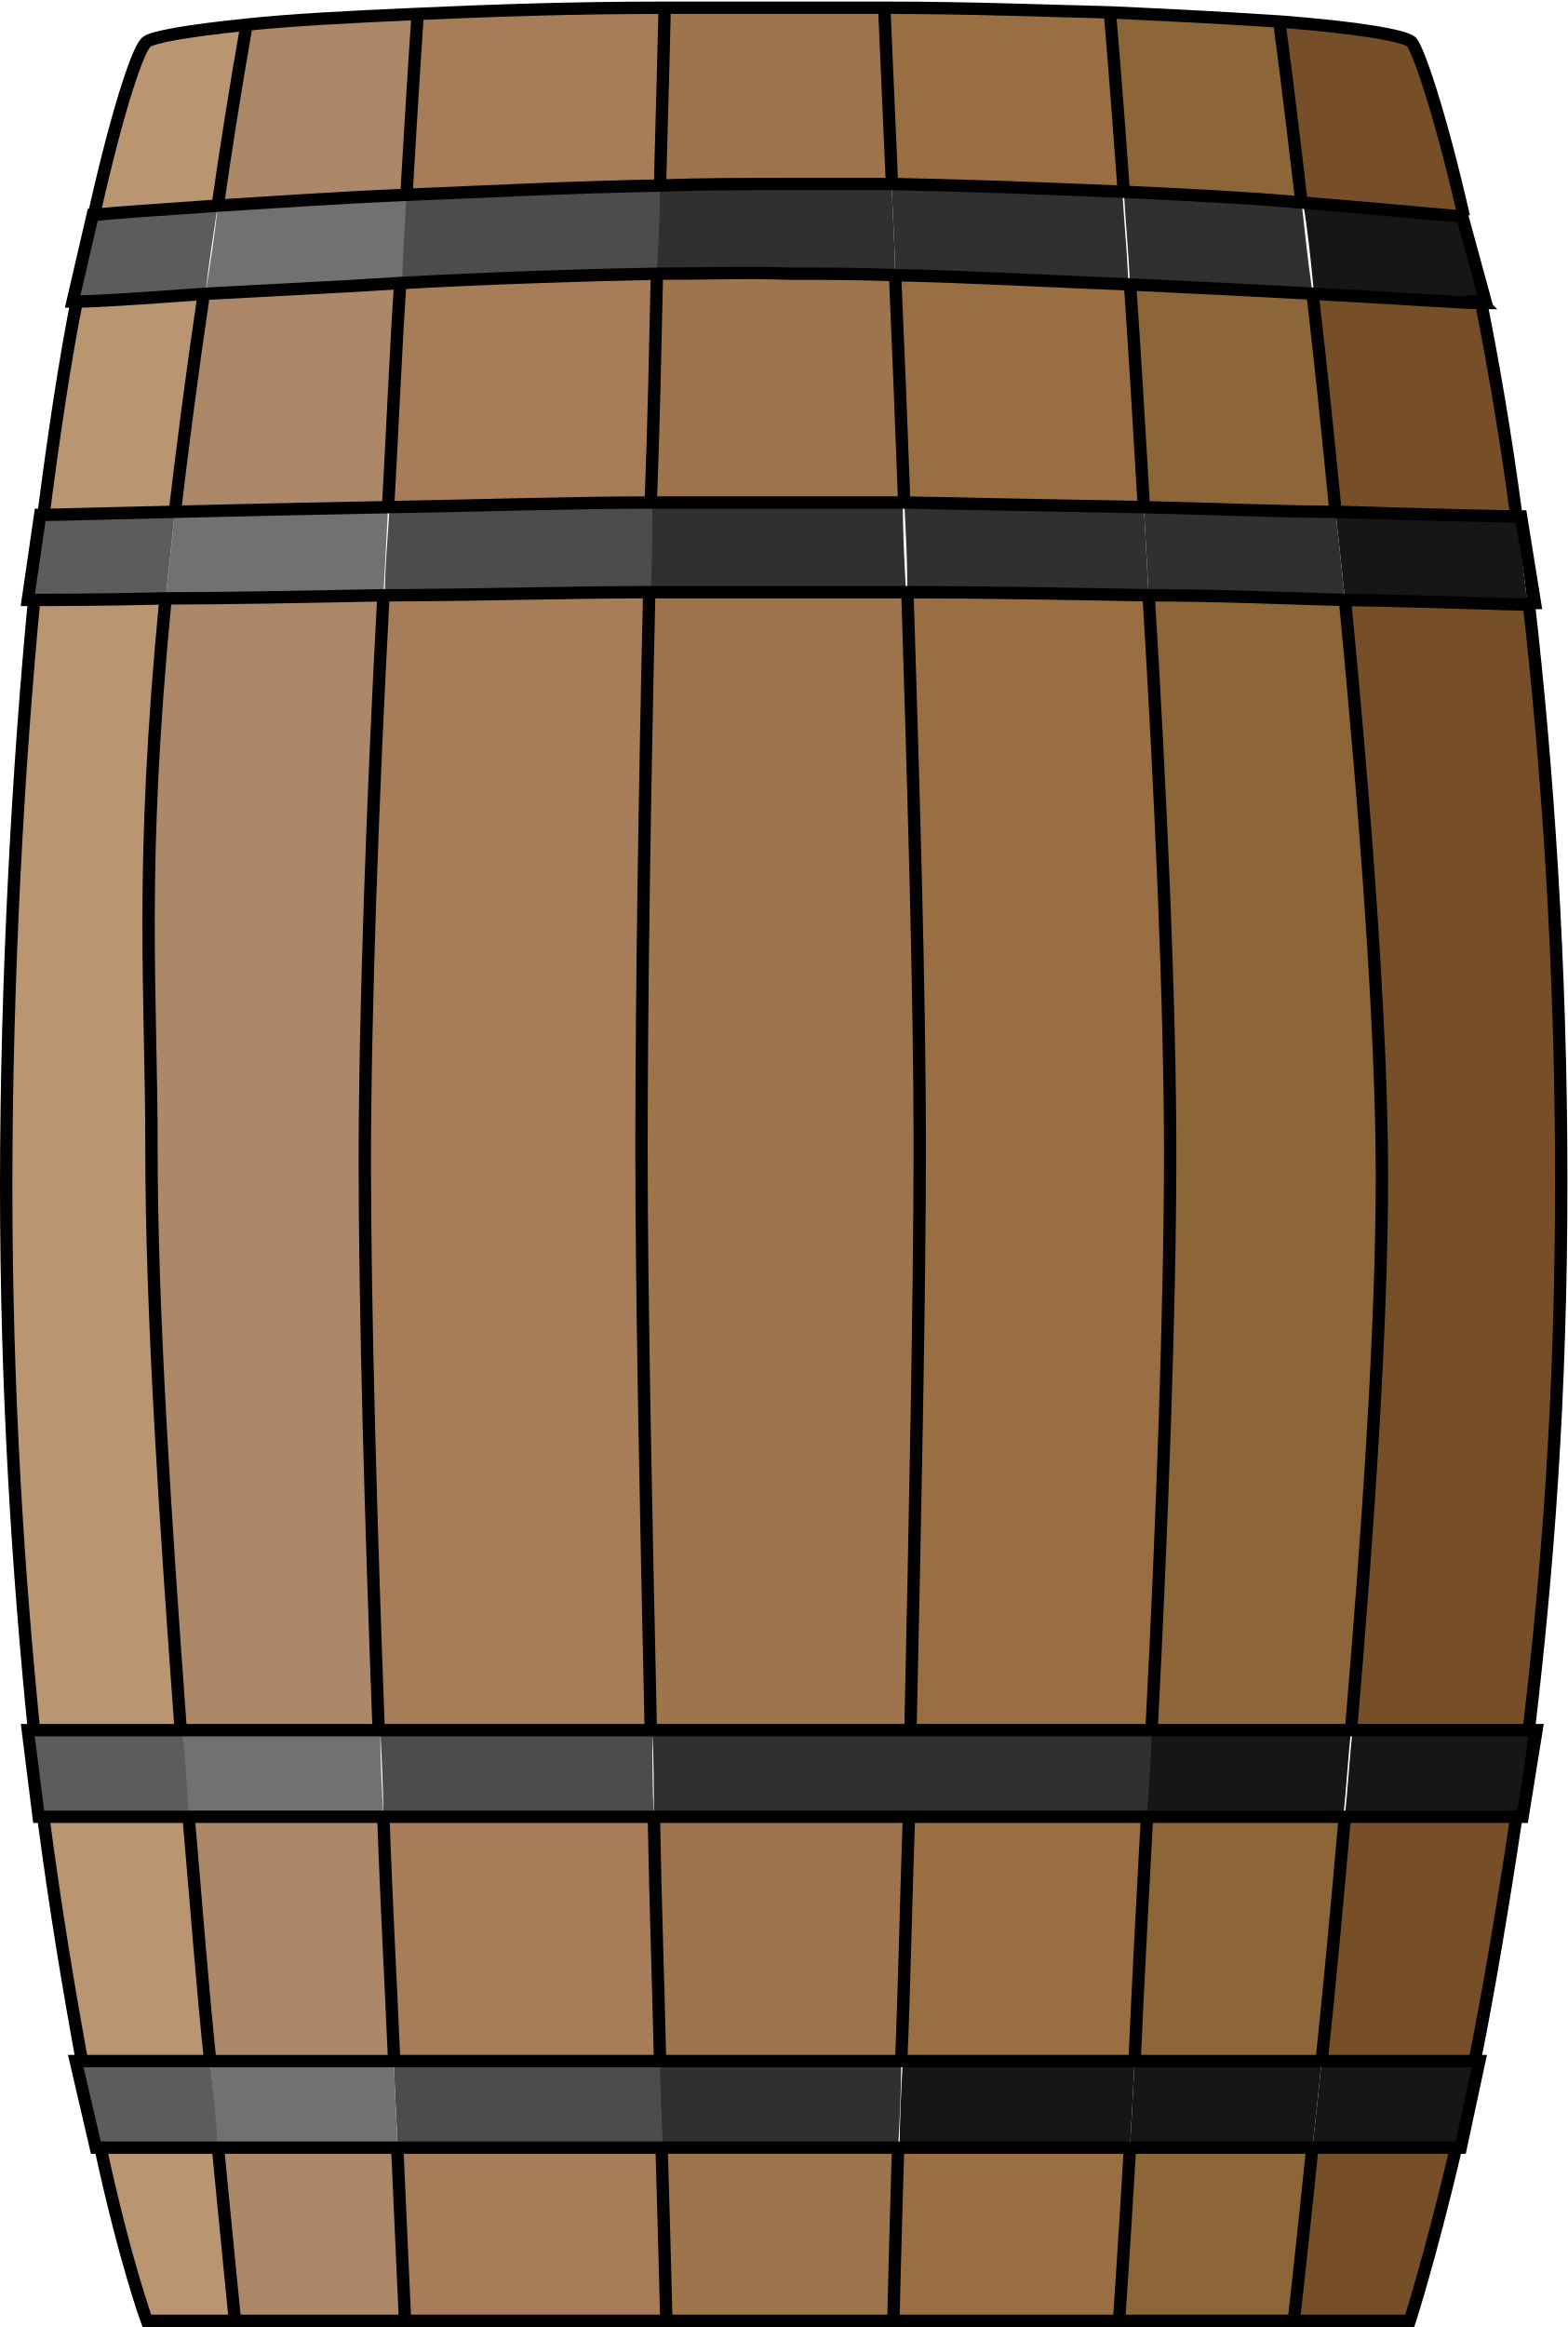
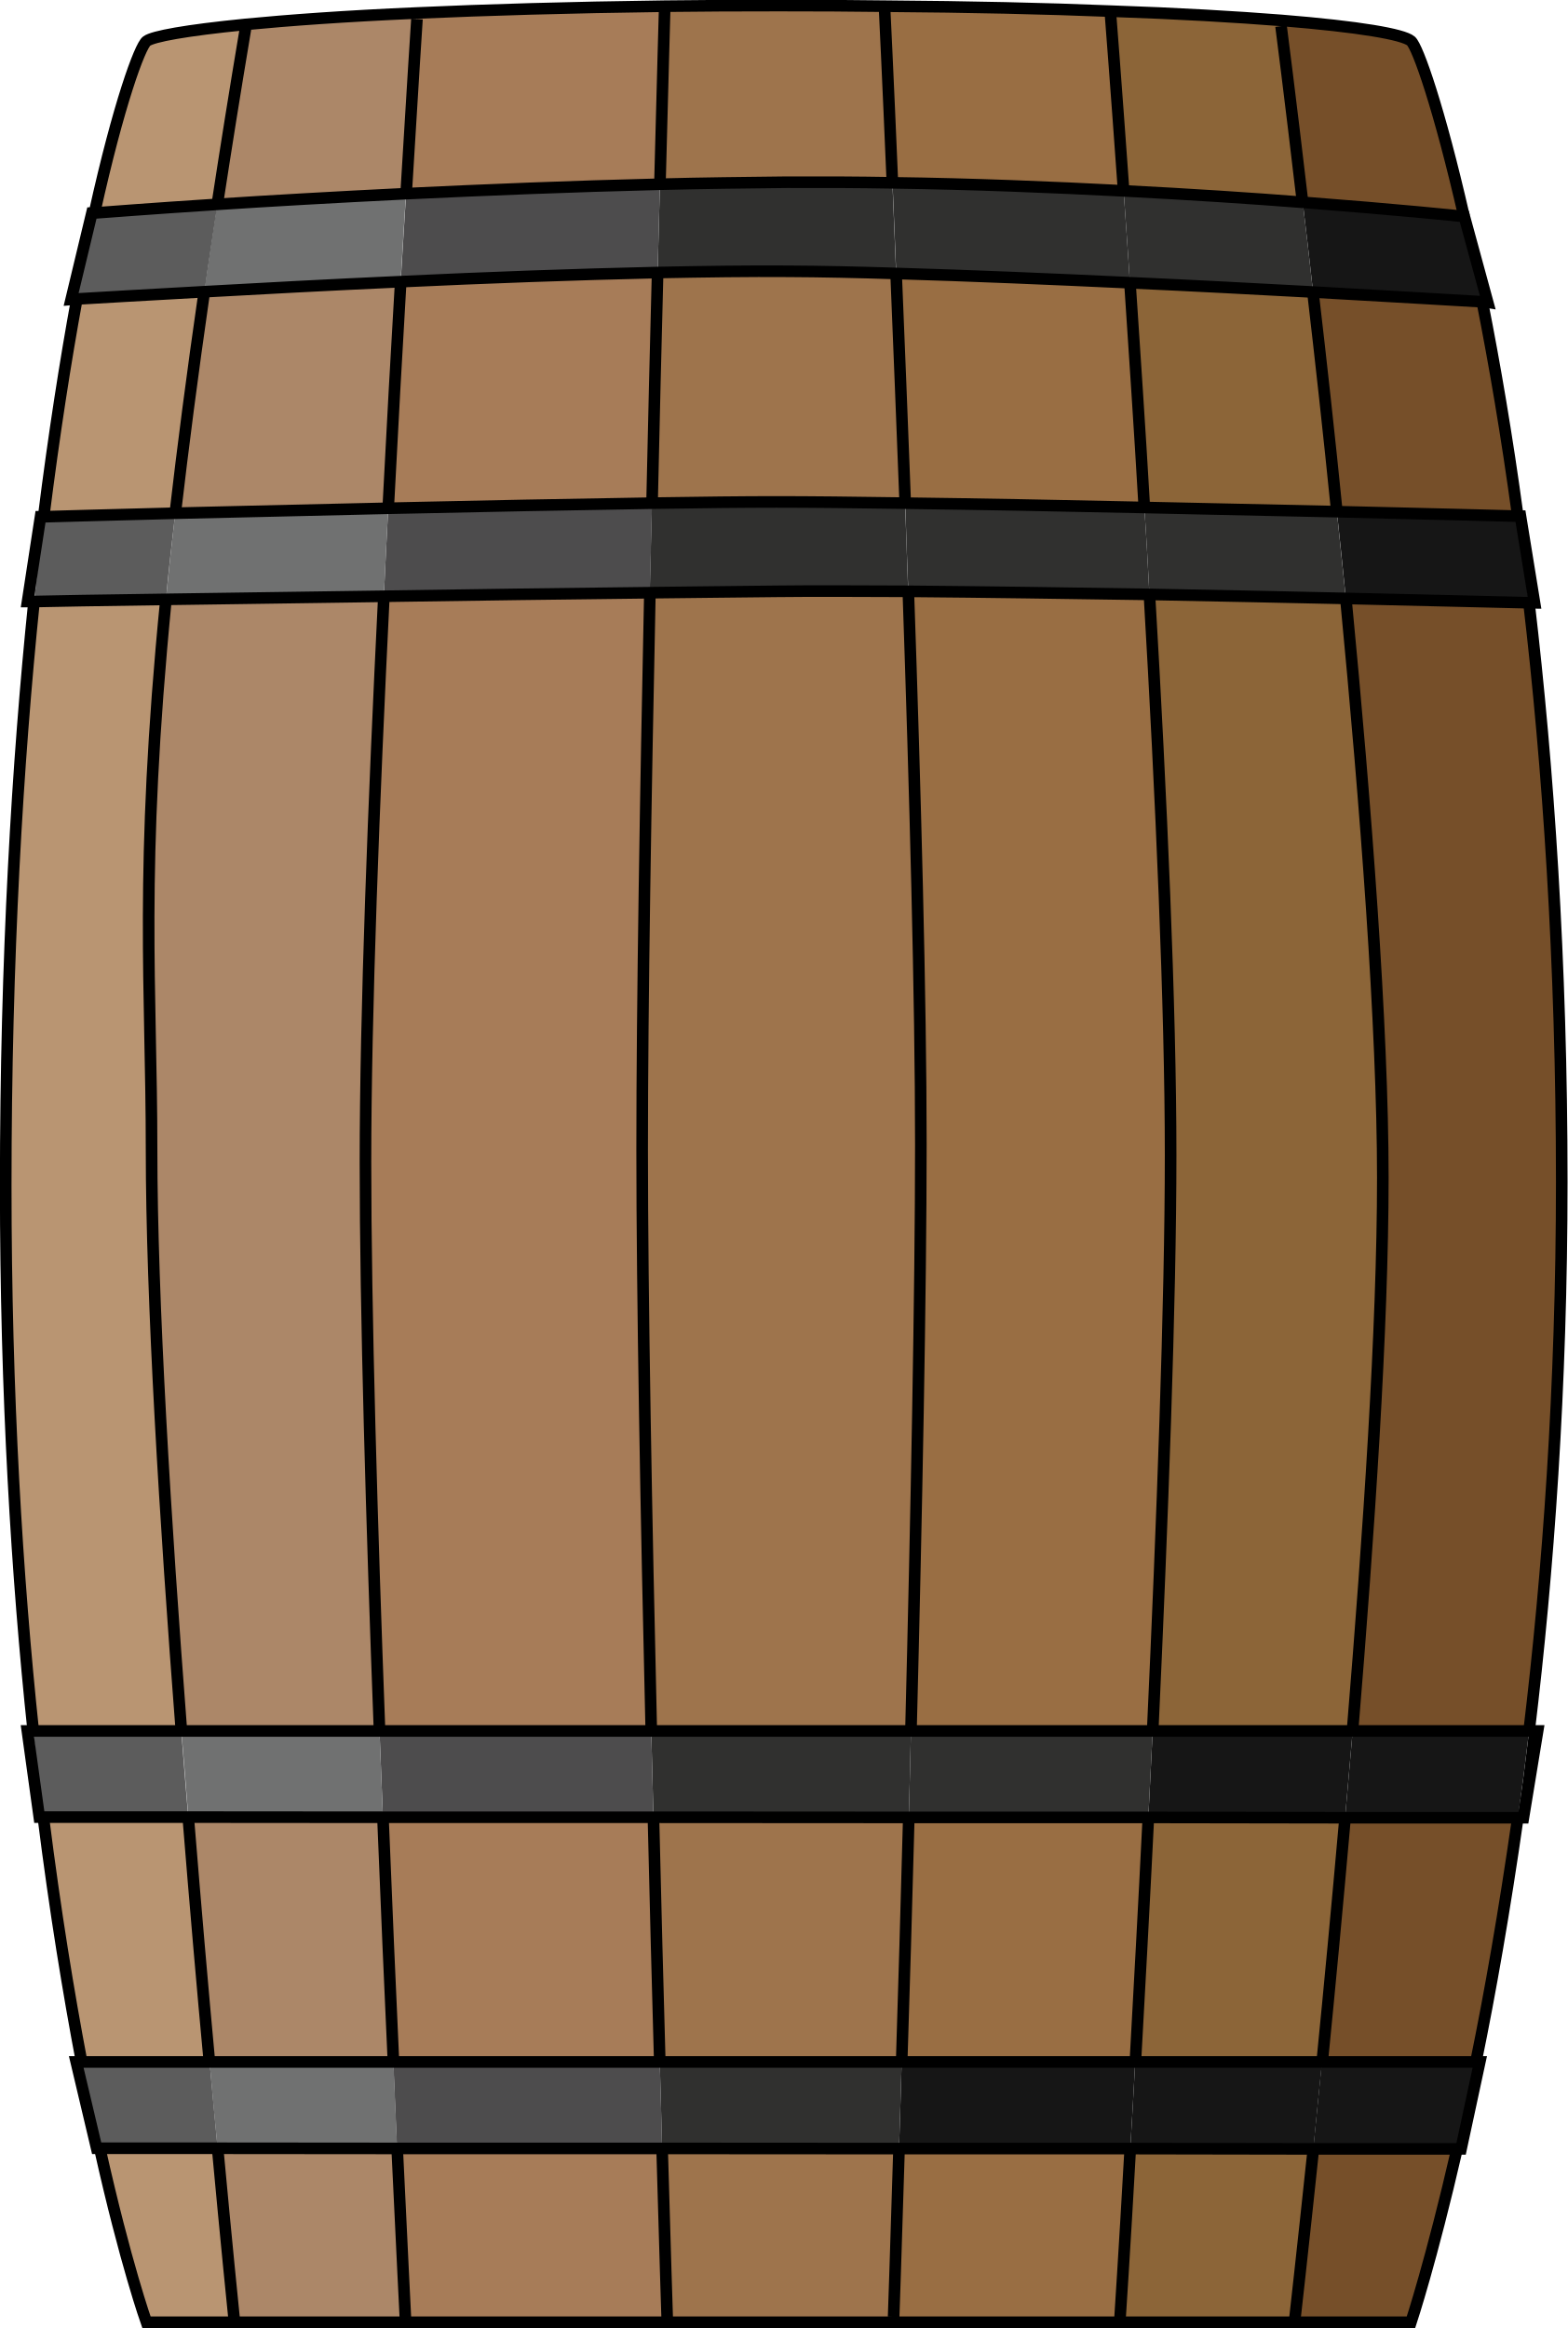
- <svg xmlns="http://www.w3.org/2000/svg" xmlns:xlink="http://www.w3.org/1999/xlink" id="a" width="101.4" height="150.5" viewBox="0 0 101.4 150.5">
+ <svg xmlns="http://www.w3.org/2000/svg" xmlns:xlink="http://www.w3.org/1999/xlink" id="a" width="101.36" height="150.51" viewBox="0 0 101.36 150.51">
  <defs>
-     <style>.j{fill:none;stroke:#000;stroke-width:.8px;}.k{fill:#764f29;}.k,.l,.m,.n,.o,.p,.q,.r,.s,.t,.u,.v,.w,.x,.y,.z,.aa,.ab,.ac,.ad{stroke-width:0px;}.l{fill:#4d4c4d;}.m{fill:#5c5c5c;}.n{fill:#707171;}.o{fill:#161616;}.p{fill:#ac8768;}.q{fill:#a77c58;}.r{fill:#b99572;}.s{fill:#9e744c;}.t{fill:#8c6538;}.u{fill:#30302f;}.v{fill:#996e43;}.w{fill:url(#b);}.x{fill:url(#c);}.y{fill:url(#e);}.z{fill:url(#f);}.aa{fill:url(#d);}.ab{fill:url(#i);}.ac{fill:url(#h);}.ad{fill:url(#g);}</style>
-     <linearGradient id="b" x1="2.7" y1="114.7" x2="99.4" y2="114.7" gradientUnits="userSpaceOnUse">
+     <style>.j{fill:none;stroke:#000;stroke-width:.75px;}.k{fill:#764f29;}.k,.l,.m,.n,.o,.p,.q,.r,.s,.t,.u,.v,.w,.x,.y,.z,.aa,.ab,.ac,.ad{stroke-width:0px;}.l{fill:#4d4c4d;}.m{fill:#5c5c5c;}.n{fill:#707171;}.o{fill:#161616;}.p{fill:#ac8768;}.q{fill:#a77c58;}.r{fill:#b99572;}.s{fill:#9e744c;}.t{fill:#8c6538;}.u{fill:#30302f;}.v{fill:#996e43;}.w{fill:url(#b);}.x{fill:url(#c);}.y{fill:url(#e);}.z{fill:url(#f);}.aa{fill:url(#d);}.ab{fill:url(#i);}.ac{fill:url(#h);}.ad{fill:url(#g);}</style>
+     <linearGradient id="b" x1="2.74" y1="114.71" x2="99.42" y2="114.71" gradientUnits="userSpaceOnUse">
      <stop offset="0" stop-color="#231f20" />
-       <stop offset=".2" stop-color="#9c9ea1" />
-       <stop offset=".3" stop-color="#797a7d" />
-       <stop offset=".4" stop-color="#545557" />
-       <stop offset=".5" stop-color="#353637" />
-       <stop offset=".6" stop-color="#1e1e1f" />
-       <stop offset=".7" stop-color="#0d0d0d" />
-       <stop offset=".9" stop-color="#030303" />
+       <stop offset=".24" stop-color="#9c9ea1" />
+       <stop offset=".31" stop-color="#797a7d" />
+       <stop offset=".41" stop-color="#545557" />
+       <stop offset=".52" stop-color="#353637" />
+       <stop offset=".62" stop-color="#1e1e1f" />
+       <stop offset=".74" stop-color="#0d0d0d" />
+       <stop offset=".86" stop-color="#030303" />
      <stop offset="1" stop-color="#000" />
    </linearGradient>
-     <linearGradient id="c" x1="1.8" y1="36.2" x2="99.2" y2="36.2" xlink:href="#b" />
-     <linearGradient id="d" x1="4.6" y1="16.8" x2="96.2" y2="16.8" xlink:href="#b" />
-     <linearGradient id="e" x1="4.9" y1="136.1" x2="95.7" y2="136.1" xlink:href="#b" />
-     <linearGradient id="f" x1="4.9" y1="136.1" x2="95.7" y2="136.1" xlink:href="#b" />
-     <linearGradient id="g" x1="4.6" y1="16.6" x2="96.2" y2="16.6" xlink:href="#b" />
-     <linearGradient id="h" x1="1.8" y1="36.2" x2="96.9" y2="36.2" xlink:href="#b" />
-     <linearGradient id="i" x1="1.8" y1="114.7" x2="98.2" y2="114.7" xlink:href="#b" />
+     <linearGradient id="c" x1="1.77" y1="36.18" x2="99.21" y2="36.18" xlink:href="#b" />
+     <linearGradient id="d" x1="4.6" y1="16.76" x2="96.19" y2="16.76" xlink:href="#b" />
+     <linearGradient id="e" x1="4.93" y1="136.12" x2="95.68" y2="136.12" xlink:href="#b" />
+     <linearGradient id="f" x1="4.93" y1="136.1" x2="95.68" y2="136.1" xlink:href="#b" />
+     <linearGradient id="g" x1="4.6" y1="16.56" x2="96.18" y2="16.56" xlink:href="#b" />
+     <linearGradient id="h" x1="1.77" y1="36.16" x2="96.89" y2="36.16" xlink:href="#b" />
+     <linearGradient id="i" x1="1.77" y1="114.69" x2="98.21" y2="114.69" xlink:href="#b" />
  </defs>
-   <path class="w" d="m99.4,111.9l-.9,5.6h-.4c.3-1.8.5-3.7.7-5.6h.6Z" />
-   <path class="x" d="m98.3,33.4l.9,5.6s-.1,0-.4,0c-.2-1.9-.5-3.8-.7-5.6h.2Z" />
-   <path class="k" d="m98.9,39c1.2,10.6,2.1,23.2,2.1,37.4s-.9,25.3-2.1,35.5h-11.4c1.1-12.9,2-26.4,2-35.8s-1.1-24-2.4-37.4c6,.1,10.6.3,11.8.3Z" />
-   <path class="o" d="m87.5,111.9h11.4c-.2,1.9-.5,3.8-.7,5.6h-11.2c.2-1.9.3-3.7.5-5.6Z" />
-   <path class="o" d="m98.1,33.4c.2,1.8.5,3.7.7,5.6-1.3,0-5.8-.2-11.8-.3-.2-1.9-.4-3.8-.6-5.6,6.1.2,10.8.3,11.7.3Z" />
-   <path class="k" d="m87,117.5h11.2c-.9,6-1.8,11.3-2.7,15.8h-9.9c.5-4.7,1-10.1,1.5-15.8Z" />
-   <path class="k" d="m95.8,19.5c.8,4,1.6,8.6,2.3,13.9-.9,0-5.6-.1-11.7-.3-.5-5.1-1-9.9-1.5-14.2,5.6.3,9.7.6,10.9.6Z" />
-   <path class="aa" d="m94.7,14l1.5,5.5s-.1,0-.3,0c-.4-2-.8-3.9-1.2-5.5h0Z" />
-   <path class="y" d="m95.7,133.3l-1.2,5.6h-.3c.4-1.7.8-3.6,1.2-5.6h.3Z" />
-   <path class="o" d="m85.5,133.3h9.9c-.4,2-.8,3.9-1.2,5.6h-9.3c.2-1.7.4-3.6.6-5.6Z" />
-   <path class="o" d="m94.7,14c.4,1.7.8,3.5,1.2,5.5-1.2,0-5.4-.3-10.9-.6-.2-2.1-.4-4-.7-5.8,6.1.5,10.1.9,10.4.9Z" />
-   <path class="k" d="m84.9,138.9h9.3c-1.7,7.2-3,11.2-3,11.2h-7.5s.5-4.4,1.2-11.2Z" />
-   <path class="k" d="m91.2,2.7c.4.4,1.8,4.3,3.4,11.3-.3,0-4.3-.4-10.4-.9-.8-6.9-1.4-11.4-1.4-11.4v-.4c5.1.4,7.9.9,8.4,1.3Z" />
-   <path class="t" d="m89.4,76.1c0,9.4-.9,22.9-2,35.8h-12.9c.6-13.4,1.2-27.6,1.2-37.2s-.6-23.2-1.4-36.2c4.5,0,8.9.2,12.7.3,1.3,13.4,2.4,27.7,2.4,37.4Z" />
-   <path class="o" d="m74.5,111.9h12.9c-.2,1.9-.3,3.7-.5,5.6h-12.7c0-1.9.2-3.7.3-5.6Z" />
-   <path class="t" d="m74.2,117.5h12.7c-.5,5.7-1,11.1-1.5,15.8h-12.1c.3-4.7.6-10.1.8-15.8Z" />
-   <path class="u" d="m86.4,33.1c.2,1.8.4,3.7.6,5.6-3.8,0-8.2-.2-12.7-.3-.1-1.9-.2-3.8-.3-5.6,4.4,0,8.7.2,12.5.3Z" />
-   <path class="t" d="m84.9,18.9c.5,4.3,1,9.1,1.5,14.2-3.7,0-8.1-.2-12.5-.3-.3-5.2-.6-10.1-.9-14.5,4.2.2,8.3.4,11.8.6Z" />
-   <path class="o" d="m73.4,133.3h12.1c-.2,2-.4,3.9-.6,5.6h-11.8c.1-1.7.2-3.6.3-5.6Z" />
-   <path class="t" d="m73.1,138.9h11.8c-.7,6.8-1.2,11.2-1.2,11.2h-11.3c0-.1.3-4.5.7-11.2Z" />
-   <path class="u" d="m84.2,13.1c.2,1.8.4,3.7.7,5.8-3.5-.2-7.6-.4-11.8-.6-.1-2.1-.3-4.1-.4-6,4.3.2,8.3.5,11.6.7Z" />
-   <path class="t" d="m82.9,1.3v.4s.6,4.5,1.4,11.4c-3.3-.3-7.3-.5-11.6-.7-.5-7-.9-11.6-.9-11.6h0c4.5.1,8.1.3,11.1.6Z" />
-   <path class="v" d="m75.7,74.7c0,9.7-.5,23.8-1.2,37.2h-15.6c.3-13.7.6-28.1.6-37.9s-.4-22.9-.8-35.8c4.9,0,10.3.1,15.6.2.8,13,1.4,26.7,1.4,36.2Z" />
-   <path class="u" d="m58.9,111.9h15.6c0,1.9-.2,3.7-.3,5.6h-15.5c0-1.8.1-3.7.1-5.6Z" />
-   <path class="v" d="m58.8,117.5h15.5c-.3,5.7-.6,11.1-.8,15.8h-15.1c.2-4.7.3-10.1.5-15.8Z" />
-   <path class="u" d="m74,32.8c.1,1.8.2,3.7.3,5.6-5.3,0-10.7-.2-15.6-.2,0-1.9-.1-3.8-.2-5.7,4.6,0,10.1.2,15.5.3Z" />
-   <path class="v" d="m73.1,18.3c.3,4.4.6,9.3.9,14.5-5.4-.1-10.8-.2-15.5-.3-.2-5.3-.4-10.4-.6-14.9,4.7.1,10,.4,15.1.6Z" />
-   <path class="o" d="m58.3,133.3h15.1c-.1,2-.2,3.9-.3,5.6h-14.9c0-1.7.1-3.6.2-5.6Z" />
-   <path class="v" d="m58.1,138.9h14.9c-.4,6.8-.7,11.1-.7,11.1h0c0,.1-14.6.1-14.6.1v-.3s.1-4.2.3-10.9Z" />
-   <path class="u" d="m72.6,12.3c.1,1.8.3,3.8.4,6-5.1-.2-10.4-.5-15.1-.6,0-2.1-.2-4.1-.2-5.9,5.2,0,10.3.3,14.9.5Z" />
-   <path class="v" d="m71.8.8s.4,4.6.9,11.6c-4.7-.2-9.8-.4-14.9-.5-.3-6.9-.5-11.4-.5-11.4h0c5.5,0,10.4.1,14.6.3h0Z" />
-   <path class="s" d="m59.5,74c0,9.8-.3,24.2-.6,37.9h-16.8c-.3-13.6-.6-27.9-.6-37.6s.2-23.1.5-36c3,0,5.8,0,8.2,0,2.5,0,5.4,0,8.5,0,.4,12.8.8,26.3.8,35.8Z" />
-   <path class="u" d="m42.1,111.9h16.8c0,1.9,0,3.7-.1,5.6h-16.5c0-1.8,0-3.7-.1-5.6Z" />
-   <path class="s" d="m42.3,117.5h16.5c-.2,5.7-.3,11.1-.5,15.8h-15.6c-.1-4.7-.3-10.1-.4-15.8Z" />
-   <path class="u" d="m58.7,38.2c-3.1,0-6.1,0-8.5,0-2.4,0-5.2,0-8.2,0,0-1.9,0-3.9.1-5.8,3.2,0,6,0,8,0s5,0,8.3,0c0,1.9.1,3.8.2,5.7Z" />
-   <path class="s" d="m57.9,17.7c.2,4.5.4,9.5.6,14.9-3.3,0-6.2,0-8.3,0s-4.9,0-8,0c.1-5.3.2-10.4.4-14.9,3.1,0,6-.1,8.5,0,2.1,0,4.5,0,7,.1Z" />
-   <path class="u" d="m42.7,133.3h15.6c0,2-.1,3.9-.2,5.6h-15.3c0-1.7-.1-3.6-.2-5.6Z" />
-   <path class="s" d="m42.8,138.9h15.3c-.2,6.6-.3,10.9-.3,10.9v.3h-14.6v-.2s-.1-4.3-.3-11Z" />
-   <path class="u" d="m57.7,11.8c0,1.8.2,3.8.2,5.9-2.5,0-4.9-.1-7-.1-2.5,0-5.4,0-8.5,0,0-2,.1-4,.2-5.7,2.7,0,5.5-.1,8.2-.1,2.3,0,4.6,0,6.8,0Z" />
-   <path class="s" d="m57.2.4s.2,4.5.5,11.4c-2.3,0-4.6,0-6.8,0-2.7,0-5.5,0-8.2.1.2-7,.3-11.5.3-11.5,2.3,0,4.8,0,7.4,0s4.7,0,6.8,0h0Z" />
-   <path class="q" d="m43.1,149.9v.2h-16.9c0-.1-.2-4.5-.5-11.2h17.1c.2,6.7.3,11,.3,11Z" />
-   <path class="l" d="m42.8,138.9h-17.1c0-1.7-.2-3.6-.2-5.6h17.2c0,2,.1,3.9.2,5.6Z" />
-   <path class="q" d="m43,.4s-.1,4.5-.3,11.5c-5.7.1-11.4.4-16.4.6.4-6.8.7-11.3.7-11.3v-.4c4.5-.2,9.8-.4,16-.4Z" />
-   <path class="q" d="m42.7,133.3h-17.2c-.2-4.7-.4-10.1-.7-15.8h17.5c.1,5.7.3,11.1.4,15.8Z" />
-   <path class="l" d="m42.7,11.9c0,1.8-.1,3.7-.2,5.7-5.3.1-11.1.3-16.6.6.1-2,.2-4,.3-5.7,5.1-.2,10.7-.5,16.4-.6Z" />
-   <path class="q" d="m42.5,17.6c-.1,4.5-.2,9.6-.4,14.9-5.1,0-11.2.2-17.1.3.3-5.3.6-10.3.8-14.7,5.5-.3,11.4-.5,16.6-.6Z" />
-   <path class="l" d="m42.3,117.5h-17.5c0-1.8-.1-3.7-.2-5.6h17.6c0,1.9,0,3.7.1,5.6Z" />
-   <path class="q" d="m42.1,111.9h-17.6c-.5-13.3-.9-27.2-.9-36.8s.5-23.5,1.2-36.6c5.8,0,11.8-.2,17.2-.2-.3,12.9-.5,26.5-.5,36s.3,24,.6,37.6Z" />
-   <path class="l" d="m42.2,32.5c0,1.9,0,3.8-.1,5.8-5.4,0-11.4.1-17.2.2,0-1.9.2-3.8.3-5.7,5.9-.1,12-.3,17.1-.3Z" />
-   <path class="p" d="m26.9.8v.4s-.3,4.4-.7,11.3c-4.7.2-8.9.5-12.2.7.5-3.5,1.1-7.3,1.8-11.3v-.3c2.8-.3,6.5-.5,11.1-.7Z" />
-   <path class="p" d="m26.2,150h0c0,.1-11.1.1-11.1.1-.1-1-.5-5.2-1.1-11.2h11.6c.3,6.8.5,11.1.5,11.1Z" />
-   <path class="n" d="m26.3,12.5c-.1,1.7-.2,3.7-.3,5.7-4.7.2-9.1.4-12.7.7.3-1.8.6-3.7.8-5.7,3.3-.2,7.5-.5,12.2-.7Z" />
-   <path class="n" d="m25.7,138.9h-11.6c-.2-1.7-.3-3.6-.5-5.6h11.9c0,2,.2,3.9.2,5.6Z" />
-   <path class="p" d="m25.4,133.3h-11.9c-.4-4.7-.9-10.1-1.4-15.8h12.6c.2,5.7.5,11.1.7,15.8Z" />
-   <path class="p" d="m25.9,18.2c-.3,4.4-.5,9.4-.8,14.7-5,.1-9.9.2-13.8.3.5-4.2,1.1-8.9,1.9-14.3,3.6-.2,8-.4,12.7-.7Z" />
-   <path class="n" d="m25.1,32.9c-.1,1.9-.2,3.8-.3,5.7-5.2,0-10.1.1-14.1.2.2-1.8.4-3.6.6-5.6,3.9,0,8.8-.2,13.8-.3Z" />
-   <path class="n" d="m24.8,117.5h-12.6c-.2-1.8-.3-3.7-.4-5.6h12.8c0,1.9.1,3.7.2,5.6Z" />
-   <path class="p" d="m24.5,111.9h-12.8c-1-13.6-1.9-27.9-1.9-37.6s-.8-17.9.9-35.6c4,0,8.9-.1,14.1-.2-.7,13.1-1.2,27-1.2,36.6s.4,23.5.9,36.8Z" />
-   <path class="r" d="m15.8,1.6v.3c-.7,4-1.3,7.8-1.8,11.3-4.3.3-7.3.5-7.9.6,1.6-7.1,2.9-10.8,3.4-11.1.4-.3,2.5-.7,6.4-1.1Z" />
-   <path class="r" d="m15.2,150.1h-5.7s-1.4-3.8-3-11.2h7.6c.6,6.1,1,10.3,1.1,11.2Z" />
-   <path class="m" d="m14.1,138.9h-7.6c-.4-1.7-.8-3.5-1.2-5.6h8.3c.2,2,.4,3.9.5,5.6Z" />
-   <path class="r" d="m13.5,133.3H5.3c-.8-4.4-1.7-9.7-2.5-15.8h9.4c.5,5.7.9,11.1,1.4,15.8Z" />
-   <path class="m" d="m14.1,13.2c-.3,2-.6,3.9-.8,5.7-4.2.2-7.2.4-8.2.5.4-2,.8-3.9,1.1-5.6.7,0,3.6-.3,7.9-.6Z" />
-   <path class="m" d="m12.2,117.5H2.8c-.2-1.8-.4-3.6-.6-5.6h9.6c.2,1.9.3,3.7.4,5.6Z" />
-   <path class="r" d="m11.7,111.9H2.2c-1-9.9-1.8-21.7-1.8-35.2s.8-27.4,1.8-37.8c1.1,0,4.3,0,8.5-.1-1.7,17.6-.9,25.2-.9,35.6s.9,24,1.9,37.6Z" />
-   <path class="r" d="m13.2,18.9c-.8,5.4-1.4,10.1-1.9,14.3-4.5.1-7.7.2-8.5.2.7-5.4,1.4-10.1,2.2-14.1,1,0,4.1-.2,8.2-.5Z" />
-   <path class="m" d="m11.3,33.2c-.2,2-.4,3.8-.6,5.6-4.3,0-7.4.1-8.5.1.2-1.9.4-3.7.6-5.5.8,0,4.1-.1,8.5-.2Z" />
-   <path class="z" d="m6.5,138.9h-.2l-1.3-5.6h.3c.4,2,.8,3.9,1.2,5.6Z" />
-   <path class="ad" d="m5.9,13.8s0,0,.2,0c-.4,1.7-.8,3.5-1.1,5.6-.2,0-.4,0-.4,0l1.3-5.6Z" />
-   <path class="ac" d="m2.6,33.4h.2c-.2,1.8-.4,3.6-.6,5.5h-.4l.8-5.5Z" />
-   <path class="ab" d="m2.8,117.5h-.3l-.8-5.6h.4c.2,1.9.4,3.8.6,5.6Z" />
-   <path class="j" d="m5.3,133.3c-.8-4.4-1.7-9.7-2.5-15.8" />
-   <path class="j" d="m94.2,138.9c-1.7,7.2-3,11.2-3,11.2H9.5s-1.4-3.8-3-11.2" />
-   <path class="j" d="m98.1,117.5c-.9,6-1.8,11.3-2.7,15.8" />
-   <path class="j" d="m98.9,39c1.2,10.6,2.1,23.2,2.1,37.4s-.9,25.3-2.1,35.5" />
-   <path class="j" d="m95.8,19.5c.8,4,1.6,8.6,2.3,13.9" />
-   <path class="j" d="m6.1,13.8c1.6-7.1,2.9-10.8,3.4-11.1.4-.3,2.5-.7,6.4-1.1,2.8-.3,6.5-.5,11.1-.7,4.5-.2,9.8-.4,16-.4,2.3,0,4.8,0,7.4,0s4.7,0,6.8,0c5.5,0,10.4.2,14.6.3,4.5.2,8.1.4,11.1.6,5.1.4,7.9.9,8.4,1.3.4.4,1.8,4.3,3.4,11.3" />
-   <path class="j" d="m2.8,33.4c.7-5.4,1.4-10.1,2.2-14.1" />
-   <path class="j" d="m2.2,111.9c-1-9.9-1.8-21.7-1.8-35.2s.8-27.4,1.8-37.8" />
-   <path class="j" d="m14.1,138.9c.6,6.1,1,10.3,1.1,11.2,0,.2,0,.2,0,.2" />
-   <path class="j" d="m12.2,117.5c.5,5.7.9,11.1,1.4,15.8" />
-   <path class="j" d="m10.7,38.8c-1.7,17.6-.9,25.2-.9,35.6s.9,24,1.9,37.6" />
-   <path class="j" d="m13.2,18.9c-.8,5.4-1.4,10.1-1.9,14.3" />
-   <path class="j" d="m15.9,1.9c-.7,4-1.3,7.8-1.8,11.3" />
-   <path class="j" d="m25.7,138.9c.3,6.8.5,11.1.5,11.1" />
-   <path class="j" d="m24.8,117.5c.2,5.7.5,11.1.7,15.8" />
-   <path class="j" d="m24.8,38.6c-.7,13.1-1.2,27-1.2,36.6s.4,23.5.9,36.8" />
-   <path class="j" d="m25.9,18.2c-.3,4.4-.5,9.4-.8,14.7" />
-   <path class="j" d="m27,1.2s-.3,4.4-.7,11.3" />
-   <path class="j" d="m42.8,138.9c.2,6.7.3,11,.3,11" />
-   <path class="j" d="m42.3,117.5c.1,5.7.3,11.1.4,15.8" />
-   <path class="j" d="m42,38.3c-.3,12.9-.5,26.5-.5,36s.3,24,.6,37.6" />
-   <path class="j" d="m42.5,17.6c-.1,4.5-.2,9.6-.4,14.9" />
-   <path class="j" d="m43,.4s-.1,4.5-.3,11.5" />
-   <path class="j" d="m58.1,138.9c-.2,6.6-.3,10.9-.3,10.9" />
-   <path class="j" d="m58.8,117.5c-.2,5.7-.3,11.1-.5,15.8" />
-   <path class="j" d="m58.7,38.2c.4,12.8.8,26.3.8,35.8s-.3,24.2-.6,37.9" />
-   <path class="j" d="m57.9,17.7c.2,4.5.4,9.5.6,14.9" />
-   <path class="j" d="m57.2.4s.2,4.5.5,11.4" />
-   <path class="j" d="m73.1,138.9c-.4,6.8-.7,11.1-.7,11.1" />
-   <path class="j" d="m74.2,117.5c-.3,5.7-.6,11.1-.8,15.8" />
-   <path class="j" d="m74.3,38.4c.8,13,1.4,26.7,1.4,36.2s-.5,23.8-1.2,37.2" />
-   <path class="j" d="m73.1,18.3c.3,4.4.6,9.3.9,14.5" />
-   <path class="j" d="m71.8.8s.4,4.6.9,11.6" />
-   <path class="j" d="m84.9,138.9c-.7,6.8-1.2,11.2-1.2,11.2" />
-   <path class="j" d="m87,117.5c-.5,5.7-1,11.1-1.5,15.8" />
-   <path class="j" d="m87,38.7c1.3,13.4,2.4,27.7,2.4,37.4s-.9,22.9-2,35.8" />
-   <path class="j" d="m84.9,18.9c.5,4.3,1,9.1,1.5,14.2" />
-   <path class="j" d="m82.8,1.7s.6,4.5,1.4,11.4" />
-   <polygon class="j" points="95.4 133.3 95.7 133.3 94.5 138.9 94.2 138.9 84.9 138.9 73.1 138.9 58.1 138.9 42.8 138.9 25.7 138.9 14.1 138.9 6.5 138.9 6.2 138.9 4.9 133.3 5.3 133.3 13.5 133.3 25.4 133.3 42.7 133.3 58.3 133.3 73.4 133.3 85.5 133.3 95.4 133.3" />
-   <path class="j" d="m95.8,19.5c.2,0,.3,0,.3,0l-1.5-5.5h0c-.3,0-4.3-.4-10.4-.9-3.3-.3-7.3-.5-11.6-.7-4.7-.2-9.8-.4-14.9-.5-2.3,0-4.6,0-6.8,0-2.7,0-5.5,0-8.2.1-5.7.1-11.4.4-16.4.6-4.7.2-8.9.5-12.2.7-4.3.3-7.3.5-7.9.6-.1,0-.2,0-.2,0l-1.3,5.6s.1,0,.4,0c1,0,4.1-.2,8.2-.5,3.6-.2,8-.4,12.7-.7,5.5-.3,11.4-.5,16.6-.6,3.1,0,6-.1,8.5,0,2.1,0,4.5,0,7,.1,4.7.1,10,.4,15.1.6,4.2.2,8.3.4,11.8.6,5.6.3,9.7.6,10.9.6Z" />
-   <path class="j" d="m98.9,39c.2,0,.4,0,.4,0l-.9-5.6h-.2c-.9,0-5.6-.1-11.7-.3-3.7,0-8.1-.2-12.5-.3-5.4-.1-10.8-.2-15.5-.3-3.3,0-6.2,0-8.3,0s-4.9,0-8,0c-5.1,0-11.2.2-17.1.3-5,.1-9.9.2-13.8.3-4.5.1-7.7.2-8.5.2h-.2l-.8,5.5h.4c1.1,0,4.3,0,8.5-.1,4,0,8.9-.1,14.1-.2,5.8,0,11.8-.2,17.2-.2,3,0,5.8,0,8.2,0,2.5,0,5.4,0,8.5,0,4.9,0,10.3.1,15.6.2,4.5,0,8.9.2,12.7.3,6,.1,10.6.3,11.8.3Z" />
-   <polygon class="j" points="98.9 111.9 99.4 111.9 98.5 117.5 98.1 117.5 87 117.5 74.2 117.5 58.8 117.5 42.3 117.5 24.8 117.5 12.2 117.5 2.8 117.5 2.5 117.5 1.8 111.9 2.2 111.9 11.7 111.9 24.5 111.9 42.1 111.9 58.9 111.9 74.5 111.9 87.5 111.9 98.9 111.9" />
+   <path class="w" d="m99.42,111.91l-.92,5.61h-.36c.26-1.8.5-3.67.73-5.61h.55Z" />
+   <path class="x" d="m98.31,33.38l.91,5.61s-.13,0-.36-.01c-.23-1.93-.47-3.8-.72-5.59h.17Z" />
+   <path class="k" d="m98.86,38.97c1.24,10.58,2.12,23.19,2.12,37.43,0,13.31-.88,25.28-2.11,35.5h-11.42c1.06-12.89,1.96-26.38,1.96-35.77s-1.1-24.02-2.39-37.45c6,.13,10.56.26,11.84.28Z" />
+   <path class="o" d="m87.45,111.91h11.42c-.23,1.93-.47,3.8-.73,5.61h-11.17c.17-1.86.32-3.72.49-5.61Z" />
+   <path class="o" d="m98.14,33.38c.24,1.79.49,3.66.72,5.59-1.28-.03-5.84-.15-11.84-.28-.19-1.89-.38-3.76-.58-5.61,6.14.15,10.78.27,11.7.29Z" />
+   <path class="k" d="m86.97,117.52h11.17c-.86,6.02-1.79,11.31-2.71,15.79h-9.94c.47-4.72.99-10.14,1.48-15.79Z" />
+   <path class="k" d="m95.84,19.51c.79,3.99,1.59,8.64,2.3,13.87-.92-.03-5.55-.14-11.7-.29-.51-5.08-1.05-9.92-1.55-14.21,5.55.31,9.74.56,10.94.63Z" />
+   <path class="aa" d="m94.67,13.99l1.51,5.54s-.12-.01-.35-.03c-.4-2.01-.79-3.85-1.18-5.52h.01Z" />
+   <path class="y" d="m95.68,133.31l-1.22,5.62h-.26c.38-1.7.79-3.57,1.22-5.62h.26Z" />
+   <path class="o" d="m85.48,133.31h9.94c-.42,2.05-.83,3.92-1.22,5.62h-9.29c.17-1.73.36-3.61.56-5.62Z" />
+   <path class="o" d="m94.66,13.99c.38,1.66.78,3.51,1.18,5.52-1.2-.06-5.39-.32-10.94-.63-.23-2.07-.45-4.03-.67-5.81,6.12.47,10.12.88,10.43.92Z" />
+   <path class="k" d="m84.92,138.93h9.29c-1.66,7.23-2.98,11.21-2.98,11.21h-7.53s.5-4.4,1.22-11.21Z" />
+   <path class="k" d="m91.23,2.67c.44.38,1.83,4.34,3.43,11.33-.31-.04-4.31-.45-10.43-.92-.82-6.91-1.39-11.38-1.39-11.38l.03-.36c5.07.41,7.86.9,8.37,1.33Z" />
+   <path class="t" d="m89.41,76.14c0,9.39-.9,22.88-1.96,35.77h-12.93c.63-13.43,1.16-27.57,1.16-37.24s-.61-23.24-1.37-36.23c4.5.08,8.89.18,12.7.26,1.29,13.43,2.39,27.68,2.39,37.45Z" />
+   <path class="o" d="m74.53,111.91h12.93c-.17,1.88-.32,3.75-.49,5.61h-12.72c.09-1.86.19-3.72.28-5.61Z" />
+   <path class="t" d="m74.25,117.5h12.72c-.5,5.67-1.01,11.08-1.48,15.81h-12.08c.27-4.71.56-10.12.84-15.81Z" />
+   <path class="u" d="m86.44,33.09c.19,1.84.38,3.71.58,5.61-3.8-.08-8.19-.18-12.7-.26-.1-1.89-.2-3.78-.33-5.62,4.39.09,8.7.19,12.45.27Z" />
+   <path class="t" d="m84.89,18.88c.5,4.29,1.04,9.13,1.55,14.21-3.75-.08-8.06-.18-12.45-.27-.31-5.2-.64-10.15-.93-14.54,4.21.19,8.31.41,11.84.6Z" />
+   <path class="o" d="m73.4,133.31h12.08c-.2,2.01-.4,3.89-.56,5.62h-11.84c.1-1.73.22-3.61.32-5.62Z" />
+   <path class="t" d="m73.08,138.91h11.84c-.72,6.82-1.22,11.22-1.22,11.22h-11.29v-.12s.28-4.35.67-11.11Z" />
+   <path class="u" d="m84.23,13.07c.22,1.78.44,3.74.67,5.81-3.53-.19-7.63-.41-11.84-.6-.14-2.12-.28-4.12-.41-5.95,4.31.22,8.25.49,11.58.74Z" />
+   <path class="t" d="m82.86,1.33l-.03.36s.58,4.47,1.39,11.38c-3.33-.26-7.27-.52-11.58-.74-.5-7.01-.86-11.57-.86-11.57v-.03c4.45.15,8.14.37,11.07.6Z" />
+   <path class="v" d="m75.69,74.67c0,9.68-.54,23.82-1.16,37.24h-15.63c.35-13.68.64-28.14.64-37.92s-.37-22.92-.81-35.76c4.86.04,10.32.12,15.59.2.76,12.99,1.37,26.67,1.37,36.23Z" />
+   <path class="u" d="m58.9,111.91h15.63c-.09,1.88-.19,3.75-.28,5.59h-15.49c.05-1.84.1-3.71.14-5.59Z" />
+   <path class="v" d="m58.76,117.5h15.49c-.28,5.68-.58,11.1-.84,15.81h-15.1c.15-4.71.31-10.12.46-15.81Z" />
+   <path class="u" d="m73.99,32.82c.13,1.84.23,3.72.33,5.62-5.27-.09-10.72-.17-15.59-.2-.08-1.92-.14-3.83-.2-5.7,4.63.06,10.1.17,15.46.28Z" />
+   <path class="v" d="m73.06,18.28c.29,4.39.63,9.34.93,14.54-5.36-.12-10.83-.22-15.46-.28-.2-5.31-.4-10.38-.59-14.86,4.75.14,10.02.36,15.11.6Z" />
+   <path class="o" d="m58.3,133.31h15.1c-.1,2.01-.22,3.89-.32,5.61h-14.95c.05-1.71.12-3.6.17-5.61Z" />
+   <path class="v" d="m58.13,138.91h14.95c-.38,6.76-.67,11.11-.67,11.11v.12h-14.63v-.35s.14-4.25.35-10.88Z" />
+   <path class="u" d="m72.65,12.33c.13,1.83.27,3.83.41,5.95-5.09-.24-10.37-.46-15.11-.6-.09-2.1-.17-4.07-.24-5.87,5.2.08,10.29.28,14.95.52Z" />
+   <path class="v" d="m71.79.76s.36,4.56.86,11.57c-4.66-.24-9.75-.45-14.95-.52-.29-6.9-.51-11.36-.51-11.36v-.03c5.54.04,10.42.15,14.6.32v.03Z" />
+   <path class="s" d="m59.54,73.99c0,9.78-.29,24.24-.64,37.92h-16.79c-.32-13.57-.59-27.87-.59-37.59s.23-23.06.5-36c3.01-.04,5.8-.06,8.18-.09,2.47-.03,5.39-.01,8.54,0,.44,12.84.81,26.31.81,35.76Z" />
+   <path class="u" d="m42.11,111.91h16.79c-.04,1.88-.09,3.75-.14,5.59h-16.51c-.05-1.84-.09-3.71-.14-5.59Z" />
+   <path class="s" d="m42.25,117.49h16.51c-.15,5.7-.31,11.11-.46,15.82h-15.64c-.13-4.72-.28-10.14-.41-15.82Z" />
+   <path class="u" d="m58.73,38.23c-3.15-.01-6.07-.03-8.54,0-2.38.03-5.17.05-8.18.09.05-1.95.09-3.88.14-5.78,3.17-.05,5.96-.08,8.04-.08s5.02.03,8.33.08c.06,1.87.13,3.78.2,5.7Z" />
+   <path class="s" d="m57.94,17.68c.19,4.48.38,9.55.59,14.86-3.31-.05-6.21-.08-8.33-.08s-4.86.03-8.04.08c.12-5.34.24-10.43.36-14.92,3.08-.06,5.96-.1,8.46-.08,2.1.01,4.45.06,6.96.14Z" />
+   <path class="u" d="m42.66,133.31h15.64c-.05,2.01-.12,3.89-.17,5.61h-15.32c-.04-1.73-.1-3.61-.15-5.61Z" />
+   <path class="s" d="m42.81,138.9h15.32c-.2,6.64-.35,10.89-.35,10.89v.35h-14.64v-.23s-.14-4.3-.33-11.01Z" />
+   <path class="u" d="m57.7,11.8c.08,1.8.15,3.78.24,5.87-2.51-.08-4.86-.13-6.96-.14-2.5-.03-5.38.01-8.46.08.05-2.05.1-3.95.15-5.72,2.71-.06,5.46-.1,8.18-.13,2.28-.01,4.57,0,6.85.04Z" />
+   <path class="s" d="m57.19.44s.22,4.47.51,11.36c-2.28-.04-4.57-.05-6.85-.04-2.71.03-5.46.06-8.18.13.18-6.96.31-11.48.31-11.48,2.34-.03,4.8-.04,7.37-.04,2.38,0,4.66.01,6.83.04v.03Z" />
+   <path class="q" d="m43.15,149.91v.23h-16.93v-.12s-.22-4.35-.54-11.12h17.14c.19,6.71.33,11.01.33,11.01Z" />
+   <path class="l" d="m42.81,138.9h-17.14c-.08-1.71-.15-3.6-.24-5.59h17.23c.05,2,.12,3.88.15,5.59Z" />
+   <path class="q" d="m42.98.41s-.13,4.52-.31,11.48c-5.73.14-11.36.37-16.42.61.41-6.85.7-11.28.7-11.28v-.38c4.47-.2,9.83-.36,16.02-.44Z" />
+   <path class="q" d="m42.66,133.31h-17.23c-.22-4.72-.45-10.14-.68-15.82h17.49c.13,5.68.28,11.1.41,15.82Z" />
+   <path class="l" d="m42.67,11.89c-.05,1.77-.1,3.67-.15,5.72-5.26.12-11.11.33-16.61.59.13-2.03.23-3.95.35-5.7,5.06-.24,10.69-.47,16.42-.61Z" />
+   <path class="q" d="m42.52,17.61c-.12,4.49-.24,9.59-.36,14.92-5.08.08-11.19.2-17.06.33.27-5.26.55-10.26.81-14.67,5.5-.26,11.35-.47,16.61-.59Z" />
+   <path class="l" d="m42.25,117.49h-17.49c-.08-1.84-.14-3.7-.22-5.58h17.57c.05,1.88.09,3.75.14,5.58Z" />
+   <path class="q" d="m42.11,111.91h-17.57c-.5-13.26-.91-27.18-.91-36.77s.54-23.47,1.19-36.59c5.77-.09,11.84-.17,17.2-.23-.27,12.94-.5,26.52-.5,36s.27,24.02.59,37.59Z" />
+   <path class="l" d="m42.16,32.54c-.05,1.91-.09,3.84-.14,5.78-5.36.06-11.43.14-17.2.23.09-1.91.18-3.81.28-5.68,5.87-.13,11.98-.26,17.06-.33Z" />
+   <path class="p" d="m26.94.85v.38s-.28,4.43-.69,11.28c-4.67.23-8.86.47-12.2.69.54-3.52,1.14-7.28,1.82-11.33l-.03-.28c2.79-.27,6.49-.54,11.1-.74Z" />
+   <path class="p" d="m26.21,150.02v.12h-11.06c-.1-1-.52-5.2-1.09-11.25h11.61c.32,6.78.54,11.13.54,11.13Z" />
+   <path class="n" d="m26.25,12.51c-.12,1.74-.22,3.66-.35,5.7-4.67.22-9.1.45-12.7.65.26-1.8.55-3.7.84-5.66,3.34-.22,7.53-.46,12.2-.69Z" />
+   <path class="n" d="m25.68,138.9h-11.61c-.17-1.73-.35-3.6-.52-5.59h11.89c.09,2,.17,3.88.24,5.59Z" />
+   <path class="p" d="m25.43,133.31h-11.89c-.44-4.74-.91-10.15-1.37-15.83h12.58c.23,5.7.46,11.11.68,15.83Z" />
+   <path class="p" d="m25.91,18.2c-.26,4.4-.54,9.41-.81,14.67-5.02.12-9.87.23-13.77.32.49-4.21,1.1-8.95,1.88-14.33,3.6-.2,8.02-.44,12.7-.65Z" />
+   <path class="n" d="m25.1,32.87c-.1,1.87-.19,3.78-.28,5.68-5.18.08-10.12.14-14.09.2.17-1.75.37-3.6.6-5.57,3.9-.09,8.75-.2,13.77-.32Z" />
+   <path class="n" d="m24.76,117.49h-12.58c-.15-1.84-.29-3.7-.45-5.58h12.81c.08,1.88.14,3.74.22,5.58Z" />
+   <path class="p" d="m24.54,111.91h-12.81c-1.05-13.6-1.93-27.91-1.93-37.59,0-10.39-.81-17.92.93-35.57,3.97-.06,8.91-.13,14.09-.2-.65,13.12-1.19,26.97-1.19,36.59s.41,23.51.91,36.77Z" />
+   <path class="r" d="m15.85,1.59l.03.28c-.68,4.04-1.28,7.81-1.82,11.33-4.34.28-7.26.51-7.95.56,1.56-7.05,2.94-10.78,3.37-11.1.41-.31,2.55-.7,6.37-1.08Z" />
+   <path class="r" d="m15.16,150.14h-5.68s-1.36-3.81-3.02-11.25h7.61c.56,6.05.99,10.25,1.09,11.25Z" />
+   <path class="m" d="m14.07,138.89h-7.61c-.38-1.68-.78-3.53-1.18-5.58h8.27c.18,2,.36,3.87.52,5.58Z" />
+   <path class="r" d="m13.54,133.31H5.28c-.84-4.43-1.71-9.71-2.48-15.83h9.38c.46,5.68.93,11.1,1.37,15.83Z" />
+   <path class="m" d="m14.06,13.2c-.29,1.96-.59,3.85-.84,5.66-4.17.23-7.22.41-8.24.47.38-2.05.77-3.9,1.14-5.57.69-.05,3.61-.28,7.95-.56Z" />
+   <path class="m" d="m12.17,117.48H2.79c-.23-1.79-.45-3.65-.64-5.57h9.57c.15,1.88.29,3.74.45,5.57Z" />
+   <path class="r" d="m11.73,111.91H2.15c-1.05-9.91-1.78-21.68-1.78-35.25,0-14.77.76-27.36,1.83-37.77,1.11-.03,4.26-.08,8.52-.14-1.74,17.65-.93,25.17-.93,35.57,0,9.68.88,23.98,1.93,37.59Z" />
+   <path class="r" d="m13.21,18.86c-.78,5.39-1.39,10.12-1.88,14.33-4.45.12-7.68.2-8.51.23.68-5.4,1.42-10.1,2.15-14.09,1.02-.06,4.07-.24,8.24-.47Z" />
+   <path class="m" d="m11.33,33.19c-.23,1.97-.44,3.81-.6,5.57-4.26.06-7.41.12-8.52.14.19-1.91.41-3.72.61-5.48.83-.03,4.06-.12,8.51-.23Z" />
+   <path class="z" d="m6.45,138.89h-.2l-1.32-5.58h.35c.4,2.05.79,3.9,1.18,5.58Z" />
+   <path class="ad" d="m5.94,13.77s.05,0,.17-.01c-.37,1.66-.76,3.52-1.14,5.57-.24.01-.37.03-.37.03l1.34-5.58Z" />
+   <path class="ac" d="m2.61,33.42h.2c-.2,1.75-.42,3.57-.61,5.48h-.44l.84-5.48Z" />
+   <path class="ab" d="m2.79,117.48h-.26l-.77-5.57h.38c.19,1.92.41,3.78.64,5.57Z" />
+   <path class="j" d="m5.28,133.31c-.84-4.43-1.71-9.71-2.48-15.83" />
+   <path class="j" d="m94.21,138.93c-1.66,7.23-2.98,11.21-2.98,11.21H9.47s-1.36-3.81-3.02-11.25" />
+   <path class="j" d="m98.14,117.52c-.86,6.02-1.79,11.31-2.71,15.79" />
+   <path class="j" d="m98.86,38.97c1.24,10.58,2.12,23.19,2.12,37.43,0,13.31-.88,25.28-2.11,35.5" />
+   <path class="j" d="m95.84,19.51c.79,3.99,1.59,8.64,2.3,13.87" />
+   <path class="j" d="m6.11,13.76c1.56-7.05,2.94-10.78,3.37-11.1.41-.31,2.55-.7,6.37-1.08,2.79-.27,6.49-.54,11.1-.74,4.48-.2,9.84-.36,16.04-.44,2.34-.03,4.8-.04,7.37-.04,2.38,0,4.66.01,6.83.04,5.54.04,10.42.15,14.6.32,4.45.15,8.14.37,11.07.6,5.07.41,7.86.9,8.37,1.33.44.38,1.83,4.34,3.43,11.33" />
+   <path class="j" d="m2.82,33.42c.68-5.4,1.42-10.1,2.15-14.09" />
+   <path class="j" d="m2.15,111.91c-1.05-9.91-1.78-21.68-1.78-35.25,0-14.77.76-27.36,1.83-37.77" />
+   <path class="j" d="m14.07,138.89c.56,6.05.99,10.25,1.09,11.25.01.15.03.23.03.23" />
+   <path class="j" d="m12.17,117.48c.46,5.68.93,11.1,1.37,15.83" />
+   <path class="j" d="m10.73,38.76c-1.74,17.65-.93,25.17-.93,35.57,0,9.68.88,23.98,1.93,37.59" />
+   <path class="j" d="m13.21,18.86c-.78,5.39-1.39,10.12-1.88,14.33" />
+   <path class="j" d="m15.87,1.87c-.68,4.04-1.28,7.81-1.82,11.33" />
+   <path class="j" d="m25.68,138.9c.32,6.77.54,11.12.54,11.12" />
+   <path class="j" d="m24.76,117.49c.23,5.68.46,11.1.68,15.82" />
+   <path class="j" d="m24.82,38.55c-.65,13.12-1.19,26.97-1.19,36.59s.41,23.51.91,36.77" />
+   <path class="j" d="m25.91,18.2c-.26,4.4-.54,9.41-.81,14.67" />
+   <path class="j" d="m26.96,1.23s-.29,4.43-.7,11.28" />
+   <path class="j" d="m42.81,138.9c.19,6.71.33,11.01.33,11.01" />
+   <path class="j" d="m42.25,117.49c.13,5.68.28,11.1.41,15.82" />
+   <path class="j" d="m42.02,38.32c-.27,12.94-.5,26.52-.5,36s.27,24.02.59,37.59" />
+   <path class="j" d="m42.52,17.61c-.12,4.49-.24,9.59-.36,14.92" />
+   <path class="j" d="m42.98.41s-.13,4.52-.31,11.48" />
+   <path class="j" d="m58.13,138.91c-.2,6.63-.35,10.88-.35,10.88" />
+   <path class="j" d="m58.76,117.5c-.15,5.68-.31,11.1-.46,15.81" />
+   <path class="j" d="m58.73,38.23c.44,12.84.81,26.31.81,35.76s-.29,24.24-.64,37.92" />
+   <path class="j" d="m57.94,17.68c.19,4.48.38,9.55.59,14.86" />
+   <path class="j" d="m57.19.44s.22,4.47.51,11.36" />
+   <path class="j" d="m73.08,138.91c-.38,6.76-.67,11.11-.67,11.11" />
+   <path class="j" d="m74.25,117.5c-.28,5.68-.58,11.1-.84,15.81" />
+   <path class="j" d="m74.32,38.44c.76,12.99,1.37,26.67,1.37,36.23s-.54,23.82-1.16,37.24" />
+   <path class="j" d="m73.06,18.28c.29,4.39.63,9.34.93,14.54" />
+   <path class="j" d="m71.79.76s.36,4.56.86,11.57" />
+   <path class="j" d="m84.92,138.93c-.72,6.81-1.22,11.21-1.22,11.21" />
+   <path class="j" d="m86.97,117.52c-.5,5.66-1.01,11.07-1.48,15.79" />
+   <path class="j" d="m87.02,38.69c1.29,13.43,2.39,27.68,2.39,37.45s-.9,22.88-1.96,35.77" />
+   <path class="j" d="m84.89,18.88c.5,4.29,1.04,9.13,1.55,14.21" />
+   <path class="j" d="m82.83,1.69s.58,4.47,1.39,11.38" />
+   <polygon class="j" points="95.43 133.31 95.68 133.31 94.47 138.93 94.21 138.93 84.92 138.93 73.08 138.91 58.13 138.91 42.81 138.9 25.68 138.9 14.07 138.89 6.45 138.89 6.25 138.89 4.93 133.31 5.28 133.31 13.54 133.31 25.43 133.31 42.66 133.31 58.3 133.31 73.4 133.31 85.48 133.31 95.43 133.31" />
+   <path class="j" d="m95.84,19.51c.23.01.35.03.35.03l-1.51-5.54h-.01c-.31-.04-4.31-.45-10.43-.92-3.33-.26-7.27-.52-11.58-.74-4.66-.24-9.75-.45-14.95-.52-2.28-.04-4.57-.05-6.85-.04-2.71.03-5.46.06-8.18.13-5.73.14-11.36.37-16.42.61-4.67.23-8.86.47-12.2.69-4.34.28-7.26.51-7.95.56-.12.01-.17.01-.17.01l-1.34,5.58s.13-.01.37-.03c1.02-.06,4.07-.24,8.24-.47,3.6-.2,8.02-.44,12.7-.65,5.5-.26,11.35-.47,16.61-.59,3.08-.06,5.96-.1,8.46-.08,2.1.01,4.45.06,6.96.14,4.75.14,10.02.36,15.11.6,4.21.19,8.31.41,11.84.6,5.55.31,9.74.56,10.94.63Z" />
+   <path class="j" d="m98.86,38.97c.23.01.36.01.36.01l-.91-5.61h-.17c-.92-.03-5.55-.14-11.7-.29-3.75-.08-8.06-.18-12.45-.27-5.36-.12-10.83-.22-15.46-.28-3.31-.05-6.21-.08-8.33-.08s-4.86.03-8.04.08c-5.08.08-11.19.2-17.06.33-5.02.12-9.87.23-13.77.32-4.45.12-7.68.2-8.51.23h-.2l-.84,5.48h.44c1.11-.03,4.26-.08,8.52-.14,3.97-.06,8.91-.13,14.09-.2,5.77-.09,11.84-.17,17.2-.23,3.01-.04,5.8-.06,8.18-.09,2.47-.03,5.39-.01,8.54,0,4.86.04,10.32.12,15.59.2,4.5.08,8.89.18,12.7.26,6,.13,10.56.26,11.84.28Z" />
+   <polygon class="j" points="98.87 111.91 99.42 111.91 98.5 117.52 98.14 117.52 86.97 117.52 74.25 117.5 58.76 117.5 42.25 117.49 24.76 117.49 12.17 117.48 2.79 117.48 2.54 117.48 1.77 111.91 2.15 111.91 11.73 111.91 24.54 111.91 42.11 111.91 58.9 111.91 74.53 111.91 87.45 111.91 98.87 111.91" />
</svg>
